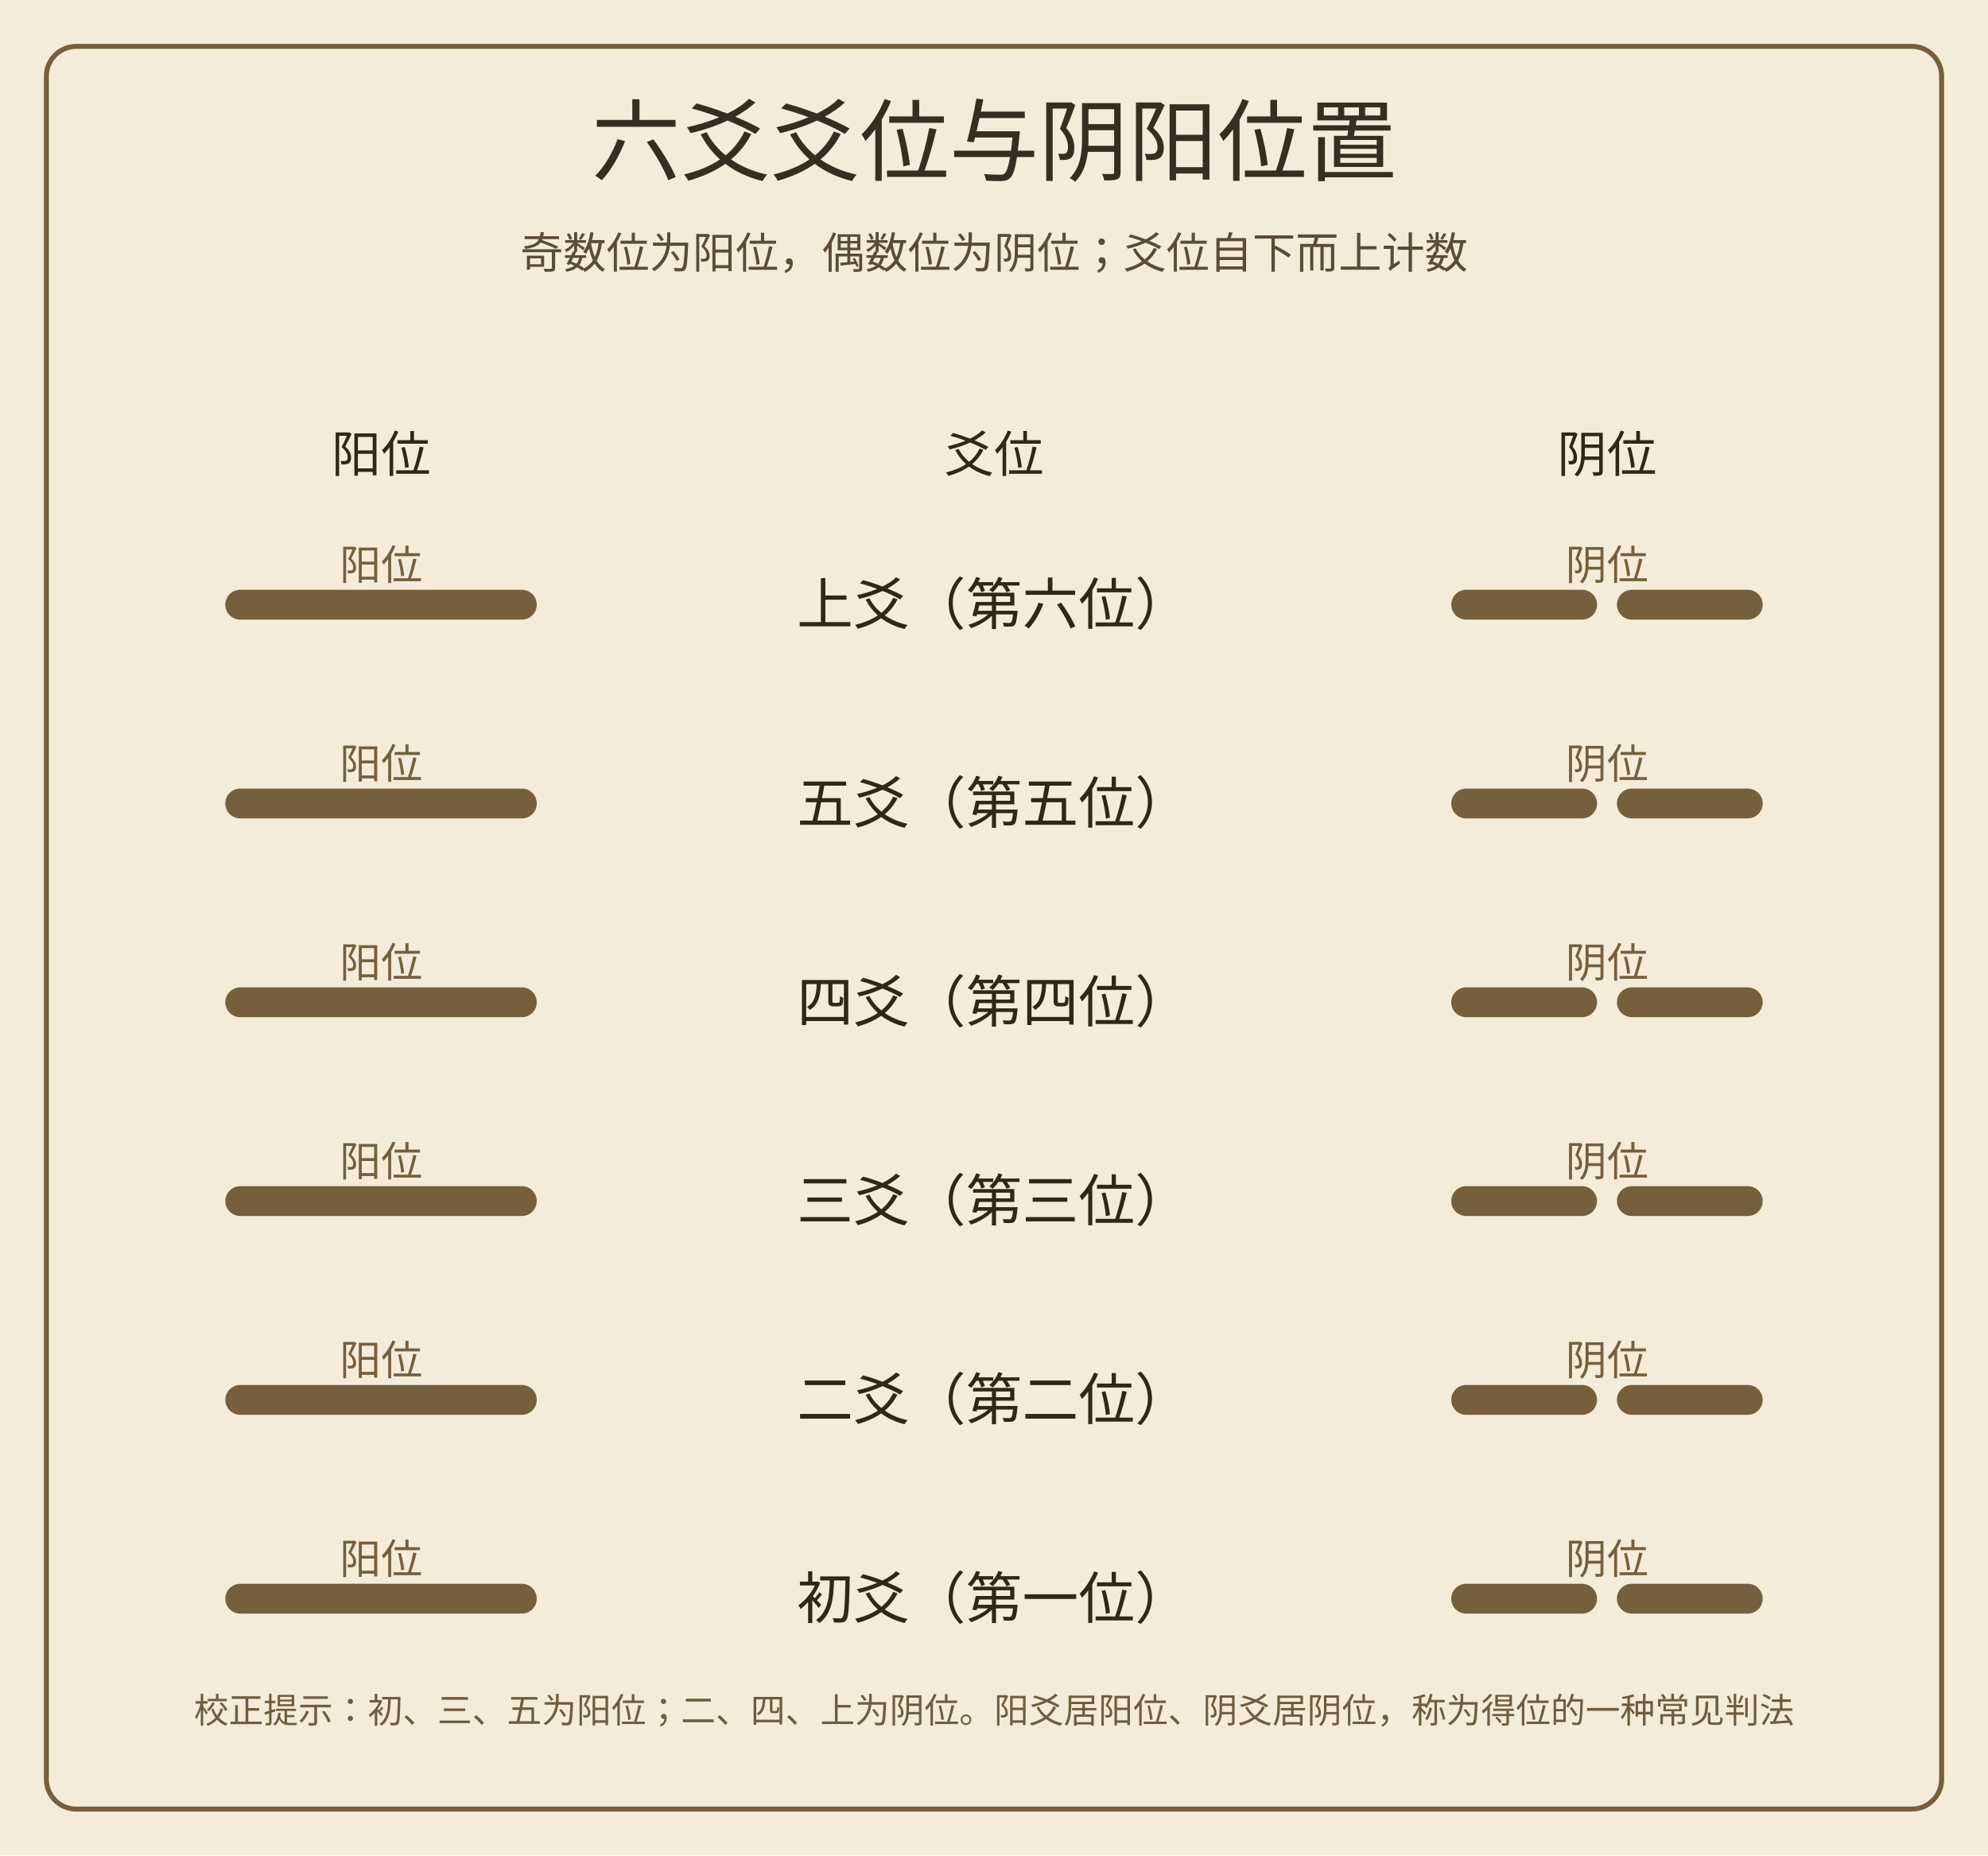
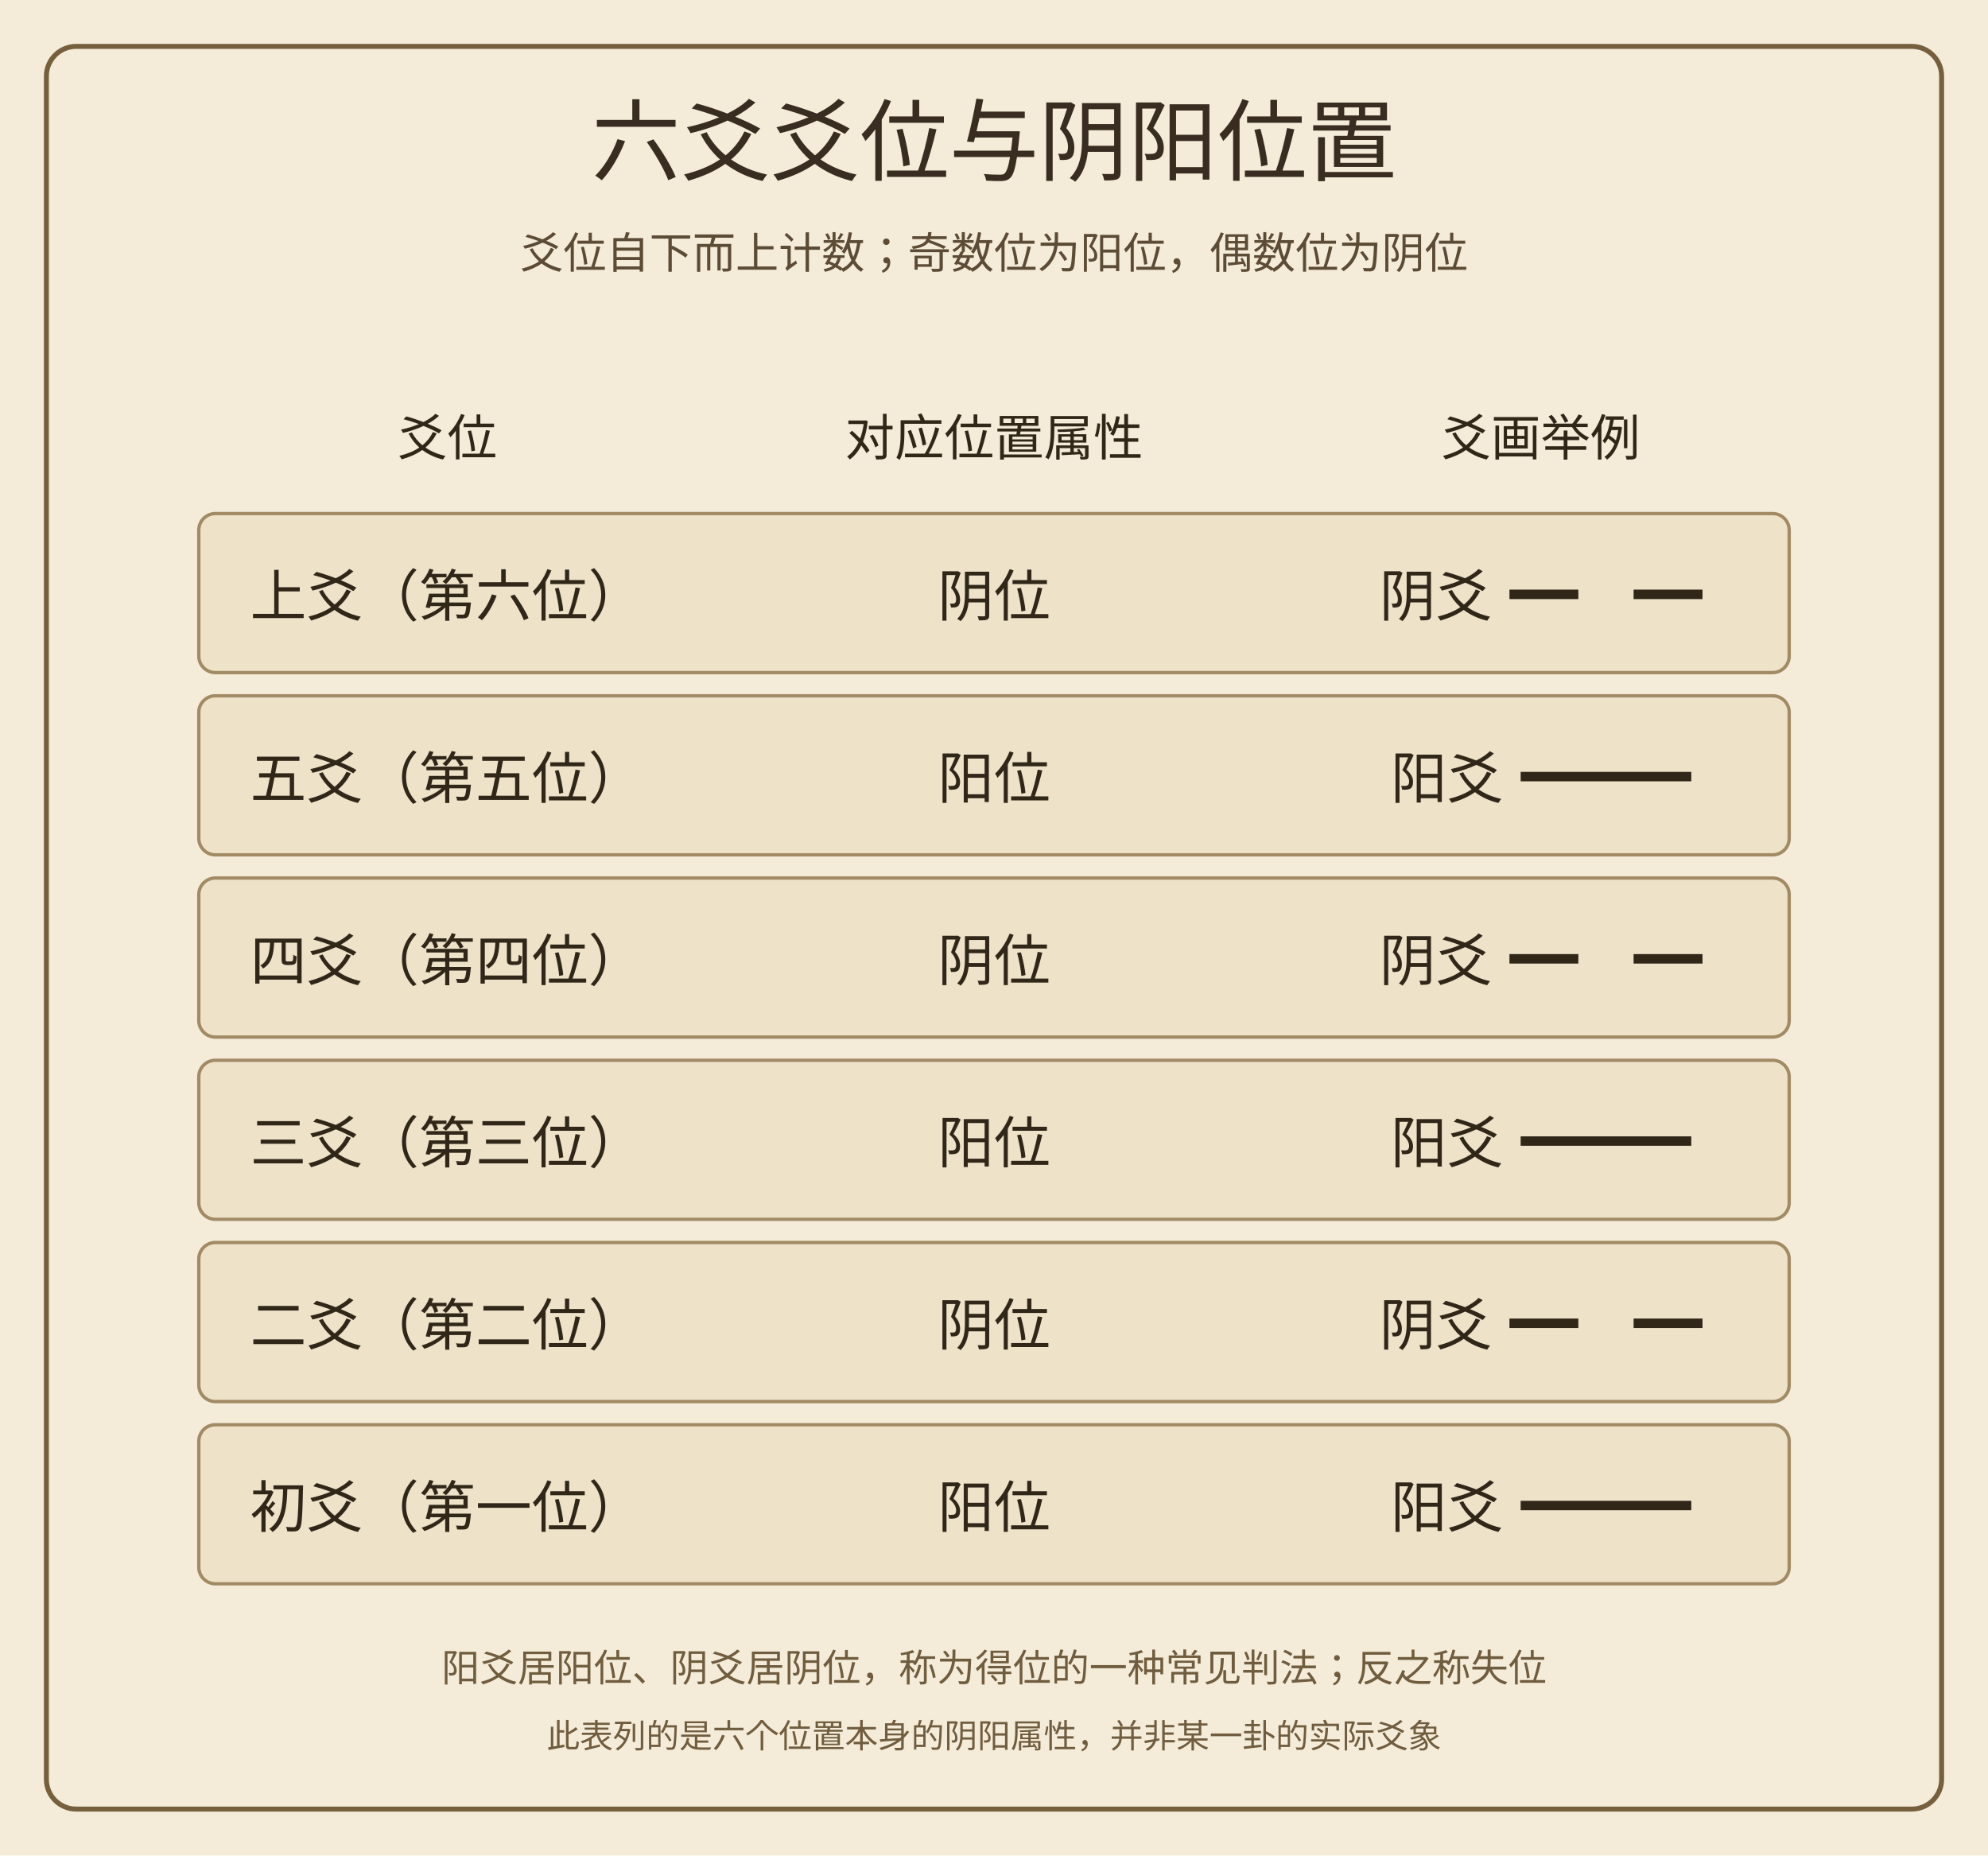
<svg xmlns="http://www.w3.org/2000/svg" width="1200" height="1120" viewBox="0 0 1200 1120">
  <rect width="1200" height="1120" fill="#f4ecd9" />
  <rect x="28" y="28" width="1144" height="1064" rx="18" fill="none" stroke="#765f3d" stroke-width="3" />
  <text x="600" y="105" text-anchor="middle" font-size="54" fill="#382d20" font-family="serif">六爻爻位与阴阳位置</text>
-   <text x="600" y="162" text-anchor="middle" font-size="26" fill="#5c4b35" font-family="serif">奇数位为阳位，偶数位为阴位；爻位自下而上计数</text>
+   <text x="600" y="162" text-anchor="middle" font-size="26" fill="#5c4b35" font-family="serif">爻位自下而上计数；奇数位为阳位，偶数位为阴位</text>
  <g font-family="serif" text-anchor="middle" fill="#302719">
-     <text x="230" y="285" font-size="30">阳位</text>
-     <text x="600" y="285" font-size="30">爻位</text>
-     <text x="970" y="285" font-size="30">阴位</text>
-     <g stroke="#765f3d" stroke-width="18" stroke-linecap="round">
-       <path d="M145 365H315 M145 485H315 M145 605H315 M145 725H315 M145 845H315 M145 965H315" />
-       <path d="M885 365H955 M985 365H1055 M885 485H955 M985 485H1055 M885 605H955 M985 605H1055 M885 725H955 M985 725H1055 M885 845H955 M985 845H1055 M885 965H955 M985 965H1055" />
+     <text x="270" y="275" font-size="30">爻位</text>
+     <text x="600" y="275" font-size="30">对应位置属性</text>
+     <text x="930" y="275" font-size="30">爻画举例</text>
+     <g fill="#eee2c9" stroke="#a18a64" stroke-width="2">
+       <rect x="120" y="310" width="960" height="96" rx="10" />
+       <rect x="120" y="420" width="960" height="96" rx="10" />
+       <rect x="120" y="530" width="960" height="96" rx="10" />
+       <rect x="120" y="640" width="960" height="96" rx="10" />
+       <rect x="120" y="750" width="960" height="96" rx="10" />
+       <rect x="120" y="860" width="960" height="96" rx="10" />
    </g>
    <g font-size="34">
-       <text x="600" y="377">上爻（第六位）</text>
-       <text x="600" y="497">五爻（第五位）</text>
-       <text x="600" y="617">四爻（第四位）</text>
-       <text x="600" y="737">三爻（第三位）</text>
-       <text x="600" y="857">二爻（第二位）</text>
-       <text x="600" y="977">初爻（第一位）</text>
-     </g>
-     <g font-size="25" fill="#765f3d">
-       <text x="230" y="350">阳位</text>
-       <text x="230" y="470">阳位</text>
-       <text x="230" y="590">阳位</text>
-       <text x="230" y="710">阳位</text>
-       <text x="230" y="830">阳位</text>
-       <text x="230" y="950">阳位</text>
-     </g>
-     <g font-size="25" fill="#765f3d">
-       <text x="970" y="350">阴位</text>
-       <text x="970" y="470">阴位</text>
-       <text x="970" y="590">阴位</text>
-       <text x="970" y="710">阴位</text>
-       <text x="970" y="830">阴位</text>
-       <text x="970" y="950">阴位</text>
+       <text x="270" y="372">上爻（第六位）</text>
+       <text x="600" y="372">阴位</text>
+       <text x="930" y="372">阴爻 ━━　━━</text>
+       <text x="270" y="482">五爻（第五位）</text>
+       <text x="600" y="482">阳位</text>
+       <text x="930" y="482">阳爻 ━━━━━</text>
+       <text x="270" y="592">四爻（第四位）</text>
+       <text x="600" y="592">阴位</text>
+       <text x="930" y="592">阴爻 ━━　━━</text>
+       <text x="270" y="702">三爻（第三位）</text>
+       <text x="600" y="702">阳位</text>
+       <text x="930" y="702">阳爻 ━━━━━</text>
+       <text x="270" y="812">二爻（第二位）</text>
+       <text x="600" y="812">阴位</text>
+       <text x="930" y="812">阴爻 ━━　━━</text>
+       <text x="270" y="922">初爻（第一位）</text>
+       <text x="600" y="922">阳位</text>
+       <text x="930" y="922">阳爻 ━━━━━</text>
    </g>
  </g>
-   <text x="600" y="1040" text-anchor="middle" font-size="21" fill="#705c3e" font-family="serif">校正提示：初、三、五为阳位；二、四、上为阴位。阳爻居阳位、阴爻居阴位，称为得位的一种常见判法</text>
+   <text x="600" y="1015" text-anchor="middle" font-size="23" fill="#705c3e" font-family="serif">阳爻居阳位、阴爻居阴位，称为得位的一种常见判法；反之称失位</text>
+   <text x="600" y="1055" text-anchor="middle" font-size="20" fill="#705c3e" font-family="serif">此表列的是六个位置本身的阴阳属性，并非某一卦的实际爻象</text>
</svg>
